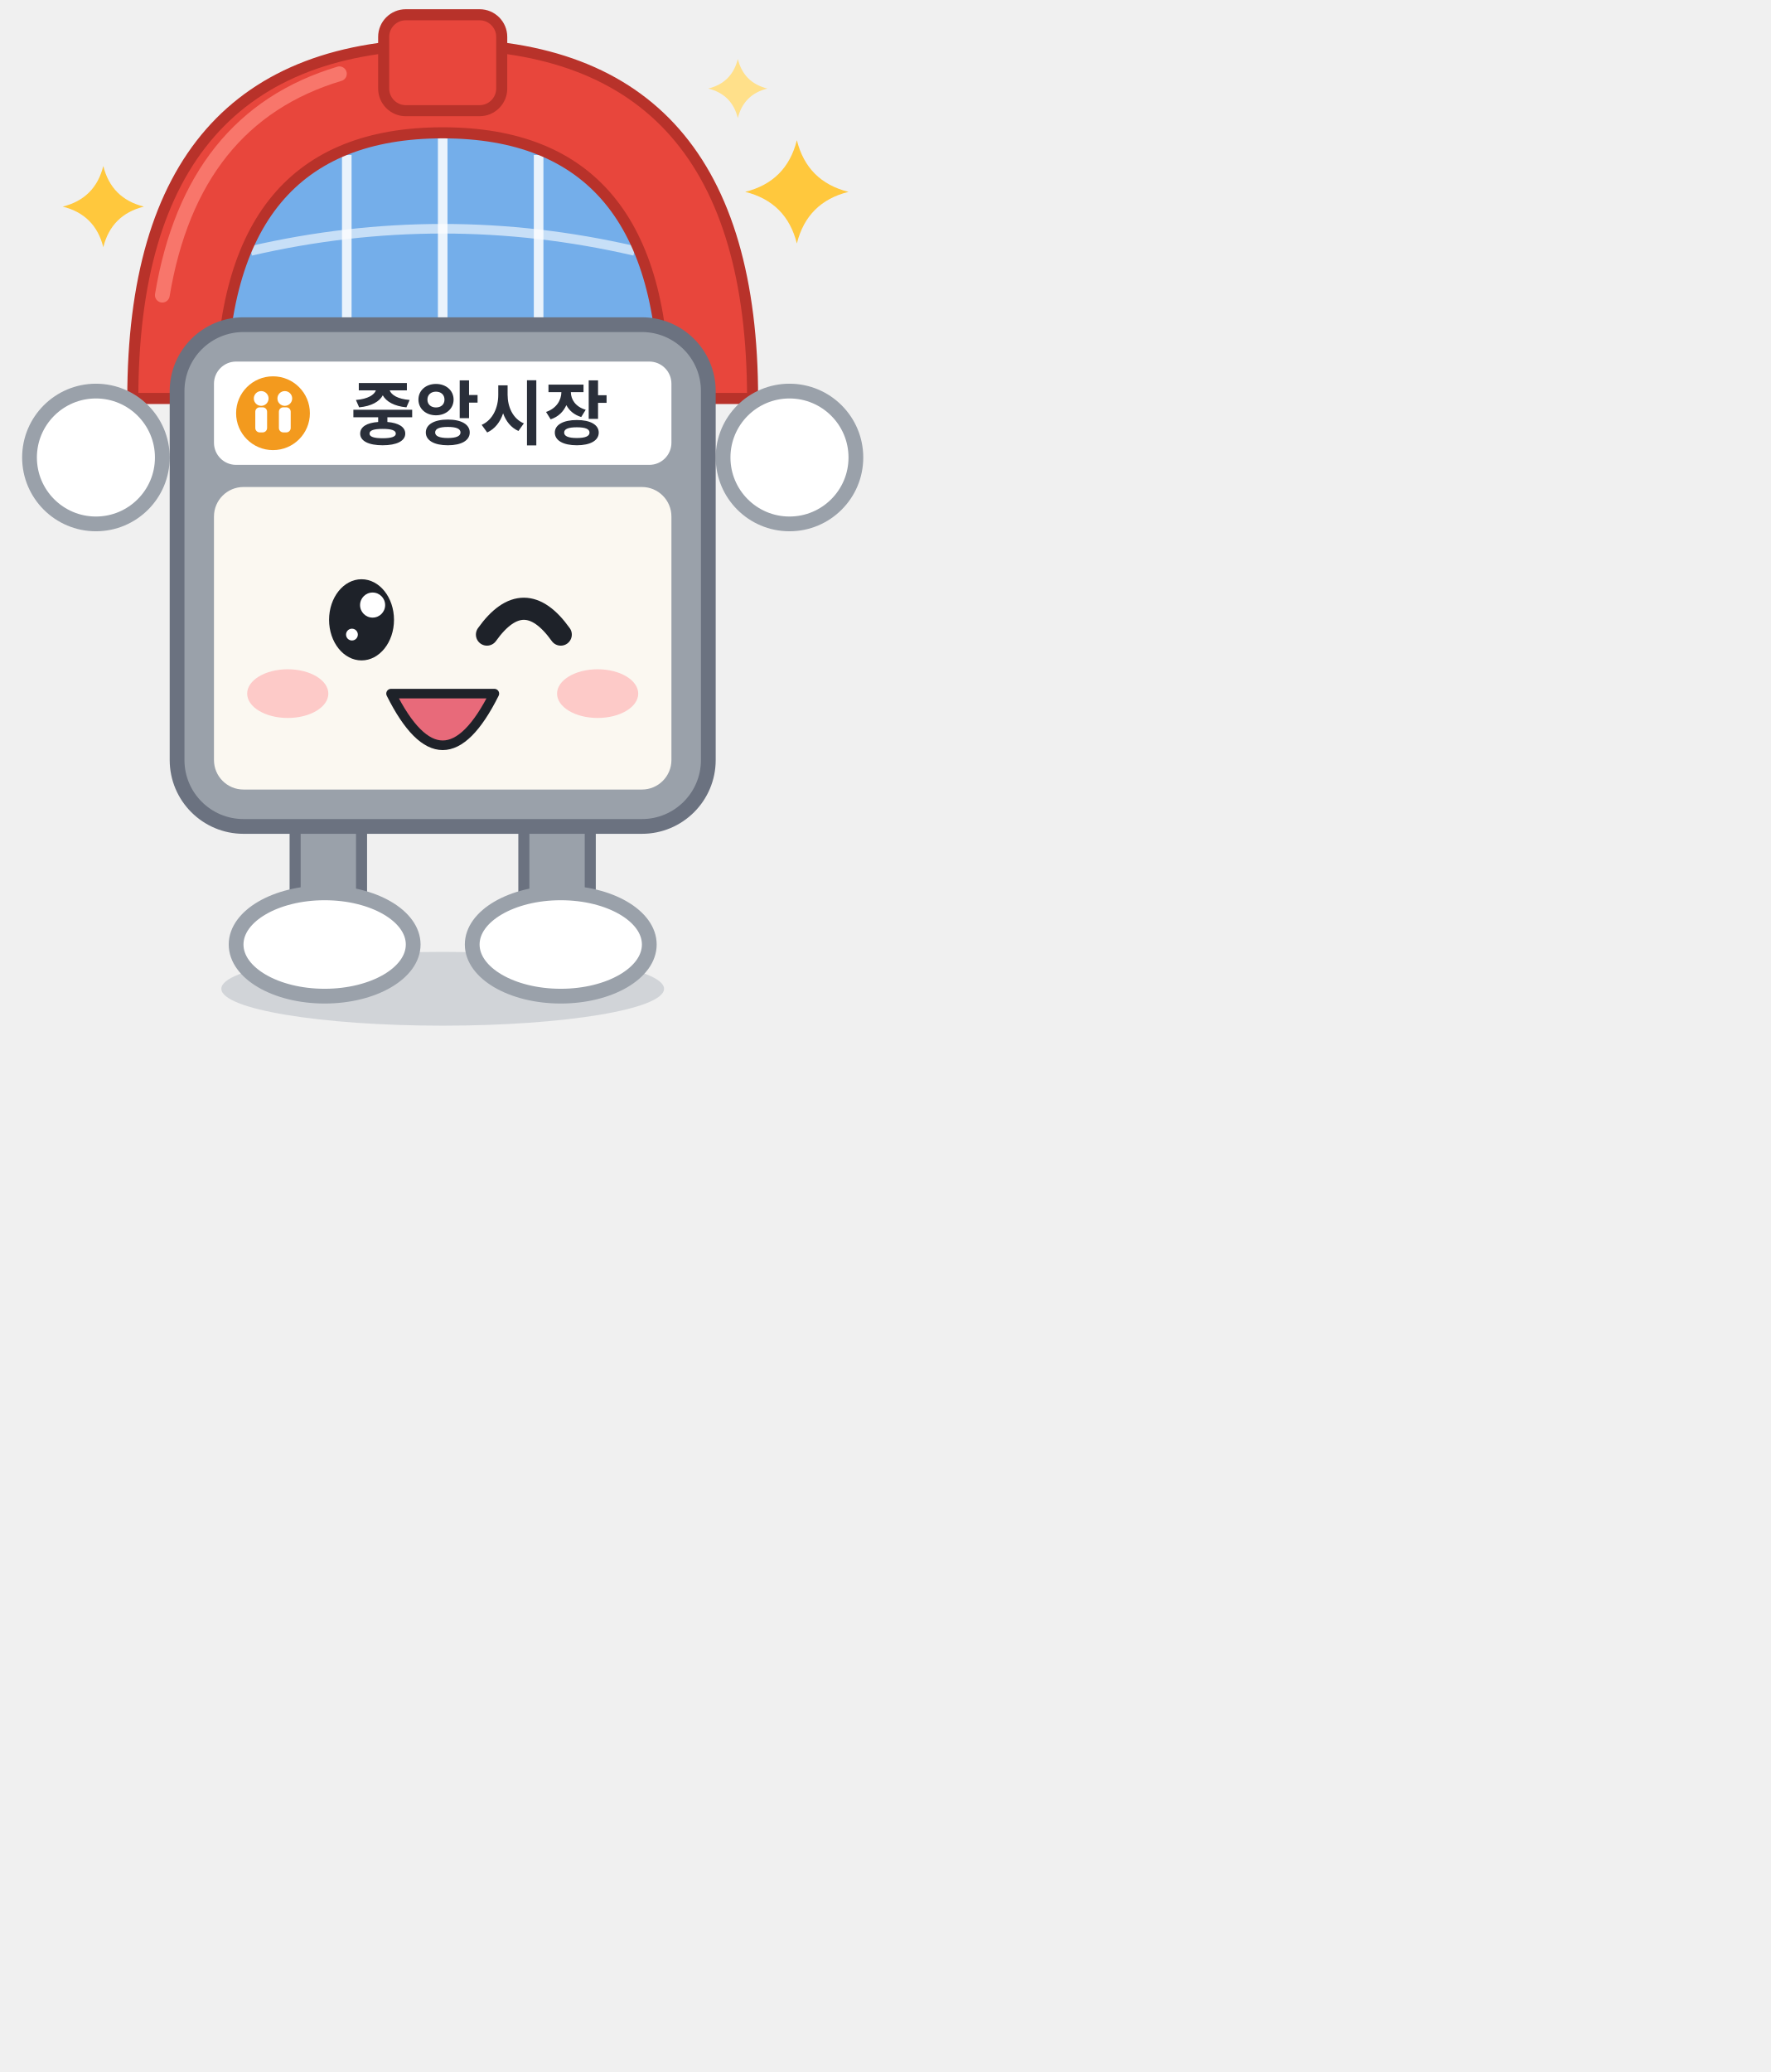
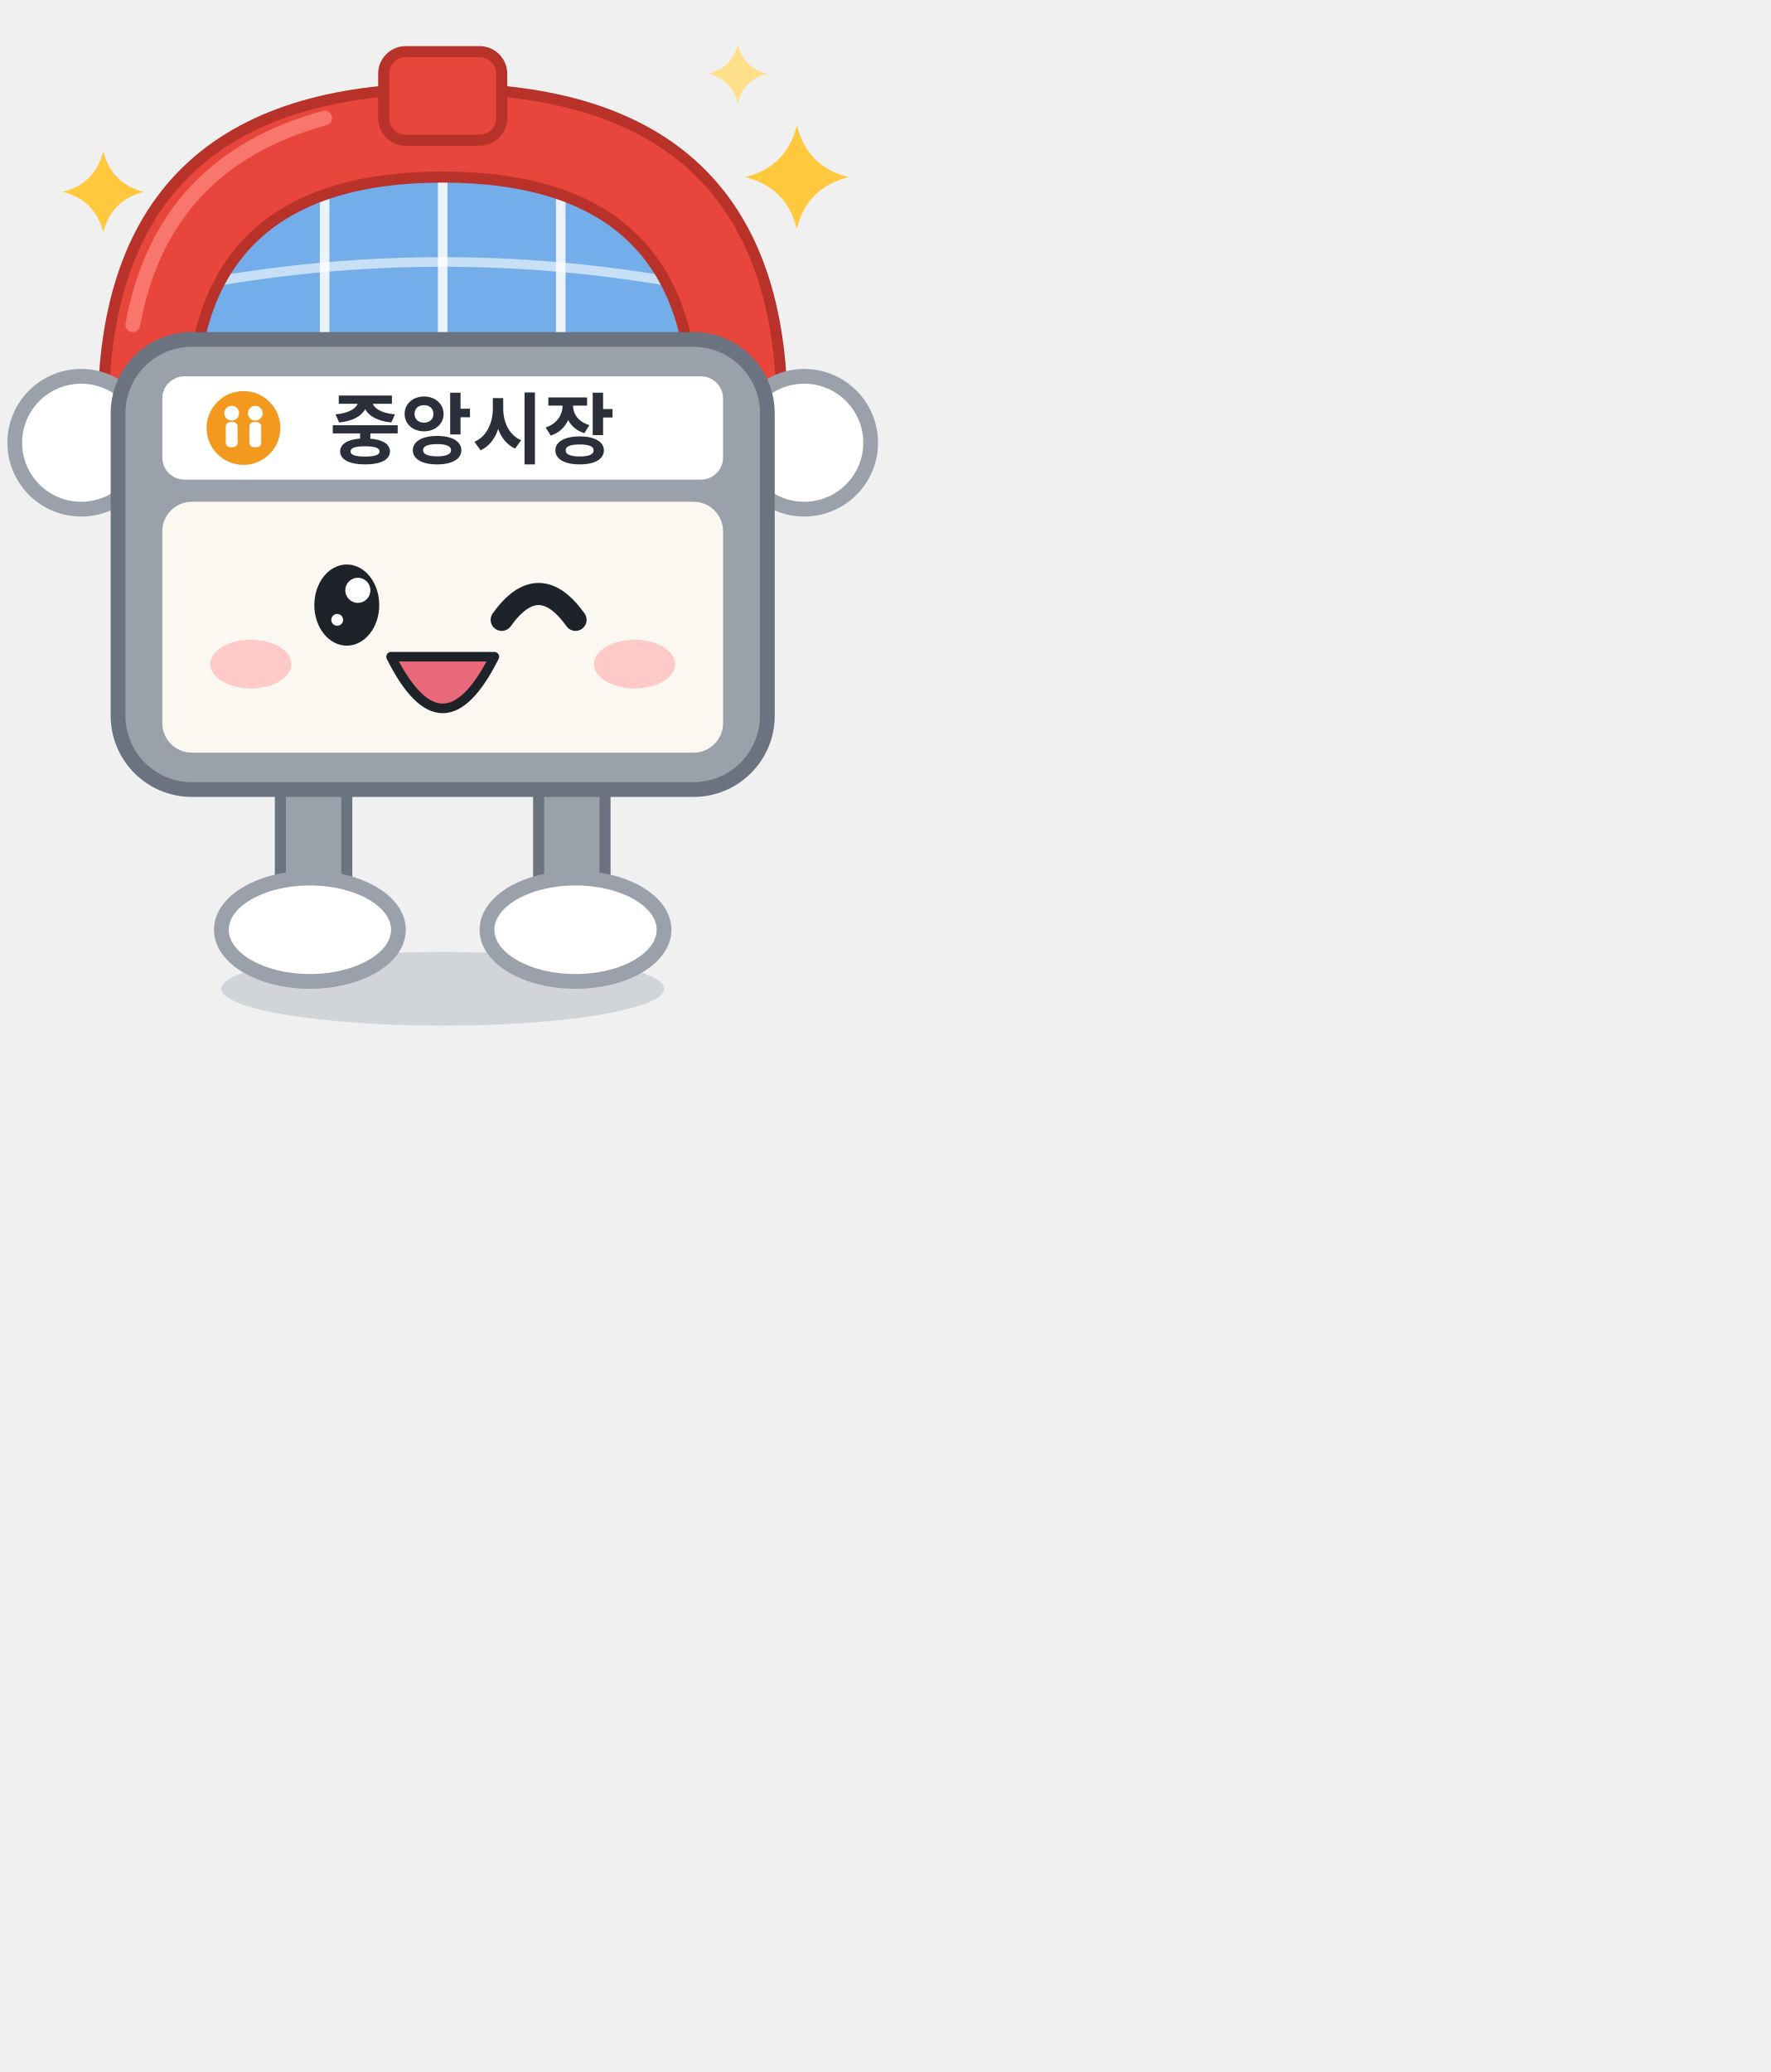
<svg xmlns="http://www.w3.org/2000/svg" width="240" height="280.8" viewbox="0 0 120 140" aria-label="중앙이 cheer">
  <ellipse cx="60" cy="134" rx="30" ry="5" fill="#08233F22" />
  <g>
-     <rect x="40" y="108" width="9" height="18" rx="2" fill="#9AA1AA" stroke="#6B7280" stroke-width="1.5" />
-     <rect x="71" y="108" width="9" height="18" rx="2" fill="#9AA1AA" stroke="#6B7280" stroke-width="1.5" />
-     <ellipse cx="44" cy="128" rx="12" ry="7" fill="#FFFFFF" stroke="#9AA1AA" stroke-width="2" />
-     <ellipse cx="76" cy="128" rx="12" ry="7" fill="#FFFFFF" stroke="#9AA1AA" stroke-width="2" />
-     <path d="M30 52 Q30 18 60 18 Q90 18 90 52 Z" fill="#74AEEA" />
-     <line x1="47" y1="21" x2="47" y2="52" stroke="#FFFFFF" stroke-width="1.3" opacity="0.85" />
-     <line x1="60" y1="18" x2="60" y2="52" stroke="#FFFFFF" stroke-width="1.3" opacity="0.85" />
-     <line x1="73" y1="21" x2="73" y2="52" stroke="#FFFFFF" stroke-width="1.3" opacity="0.85" />
-     <path d="M34 34 Q60 28 86 34" stroke="#FFFFFF" stroke-width="1.3" fill="none" opacity="0.6" />
-     <path d="M18 54 Q18 6 60 6 Q102 6 102 54 L90 54 Q90 18 60 18 Q30 18 30 54 Z" fill="#E8463C" stroke="#B8322A" stroke-width="1.5" />
-     <path d="M22 40 Q26 16 46 10" stroke="#FF8A7F" stroke-width="2" fill="none" stroke-linecap="round" opacity="0.7" />
-     <rect x="52" y="2" width="16" height="13" rx="3" fill="#E8463C" stroke="#B8322A" stroke-width="1.5" />
-     <circle cx="13" cy="62" r="9" fill="#FFFFFF" stroke="#9AA1AA" stroke-width="2" />
-     <circle cx="107" cy="62" r="9" fill="#FFFFFF" stroke="#9AA1AA" stroke-width="2" />
-     <rect x="24" y="44" width="72" height="68" rx="9" fill="#9AA1AA" stroke="#6B7280" stroke-width="2" />
-     <rect x="29" y="49" width="62" height="14" rx="3" fill="#FFFFFF" />
-     <circle cx="37" cy="56" r="5" fill="#F39A1E" />
-     <g fill="#FFFFFF" transform="translate(37 56)">
+     <rect x="38" y="104" width="9" height="18" rx="2" fill="#9AA1AA" stroke="#6B7280" stroke-width="1.5" />
+     <rect x="73" y="104" width="9" height="18" rx="2" fill="#9AA1AA" stroke="#6B7280" stroke-width="1.5" />
+     <ellipse cx="42" cy="126" rx="12" ry="7" fill="#FFFFFF" stroke="#9AA1AA" stroke-width="2" />
+     <ellipse cx="78" cy="126" rx="12" ry="7" fill="#FFFFFF" stroke="#9AA1AA" stroke-width="2" />
+     <path d="M26 52 Q26 24 60 24 Q94 24 94 52 Z" fill="#74AEEA" />
+     <line x1="44" y1="27" x2="44" y2="52" stroke="#FFFFFF" stroke-width="1.3" opacity="0.85" />
+     <line x1="60" y1="24" x2="60" y2="52" stroke="#FFFFFF" stroke-width="1.3" opacity="0.85" />
+     <line x1="76" y1="27" x2="76" y2="52" stroke="#FFFFFF" stroke-width="1.3" opacity="0.85" />
+     <path d="M30 38 Q60 33 90 38" stroke="#FFFFFF" stroke-width="1.3" fill="none" opacity="0.6" />
+     <path d="M14 56 Q14 12 60 12 Q106 12 106 56 L94 56 Q94 24 60 24 Q26 24 26 56 Z" fill="#E8463C" stroke="#B8322A" stroke-width="1.5" />
+     <path d="M18 44 Q22 22 44 16" stroke="#FF8A7F" stroke-width="2" fill="none" stroke-linecap="round" opacity="0.7" />
+     <rect x="52" y="7" width="16" height="12" rx="3" fill="#E8463C" stroke="#B8322A" stroke-width="1.5" />
+     <circle cx="11" cy="60" r="9" fill="#FFFFFF" stroke="#9AA1AA" stroke-width="2" />
+     <circle cx="109" cy="60" r="9" fill="#FFFFFF" stroke="#9AA1AA" stroke-width="2" />
+     <rect x="16" y="46" width="88" height="61" rx="10" fill="#9AA1AA" stroke="#6B7280" stroke-width="2" />
+     <rect x="22" y="51" width="76" height="14" rx="3" fill="#FFFFFF" />
+     <circle cx="33" cy="58" r="5" fill="#F39A1E" />
+     <g fill="#FFFFFF" transform="translate(33 58)">
      <circle cx="-1.6" cy="-2" r="1" />
      <circle cx="1.6" cy="-2" r="1" />
      <rect x="-2.4" y="-0.8" width="1.6" height="3.4" rx="0.6" />
      <rect x="0.8" y="-0.8" width="1.6" height="3.4" rx="0.6" />
    </g>
-     <text x="65" y="59.5" text-anchor="middle" font-size="9.5" font-weight="900" fill="#2A2F3A" font-family="'Noto Sans KR', sans-serif">중앙시장</text>
-     <rect x="29" y="66" width="62" height="41" rx="4" fill="#FBF8F1" />
+     <text x="64" y="62" text-anchor="middle" font-size="10.5" font-weight="900" fill="#2A2F3A" font-family="'Noto Sans KR', sans-serif">중앙시장</text>
+     <rect x="22" y="68" width="76" height="34" rx="4" fill="#FBF8F1" />
  </g>
-   <ellipse cx="39" cy="94" rx="5.5" ry="3.3" fill="#FF9BA0" opacity="0.5" />
-   <ellipse cx="81" cy="94" rx="5.5" ry="3.3" fill="#FF9BA0" opacity="0.5" />
+   <ellipse cx="34" cy="90" rx="5.5" ry="3.3" fill="#FF9BA0" opacity="0.5" />
+   <ellipse cx="86" cy="90" rx="5.5" ry="3.3" fill="#FF9BA0" opacity="0.5" />
  <g>
-     <ellipse cx="49" cy="84" rx="4.4" ry="5.5" fill="#1E2229" />
-     <circle cx="50.5" cy="82" r="1.7" fill="#FFFFFF" />
-     <circle cx="47.7" cy="86" r="0.8" fill="#FFFFFF" />
+     <ellipse cx="47" cy="82" rx="4.4" ry="5.5" fill="#1E2229" />
+     <circle cx="48.5" cy="80" r="1.7" fill="#FFFFFF" />
+     <circle cx="45.7" cy="84" r="0.8" fill="#FFFFFF" />
  </g>
  <g>
-     <path d="M66 86 Q71 79 76 86" stroke="#1E2229" stroke-width="3" fill="none" stroke-linecap="round" />
+     <path d="M68 84 Q73 77 78 84" stroke="#1E2229" stroke-width="3" fill="none" stroke-linecap="round" />
  </g>
  <g>
-     <path d="M53 94 Q60 108 67 94 Z" fill="#E86A7A" stroke="#1E2229" stroke-width="1.3" stroke-linejoin="round" />
+     <path d="M53 89 Q60 103 67 89 Z" fill="#E86A7A" stroke="#1E2229" stroke-width="1.3" stroke-linejoin="round" />
  </g>
  <g class="fx">
-     <path d="M0 -5 Q1 -1 5 0 Q1 1 0 5 Q-1 1 -5 0 Q-1 -1 0 -5 Z" transform="translate(108 26) scale(1.4)" fill="#FFC83D" />
-     <path d="M0 -5 Q1 -1 5 0 Q1 1 0 5 Q-1 1 -5 0 Q-1 -1 0 -5 Z" transform="translate(100 12) scale(0.8)" fill="#FFE08A" />
-     <path d="M0 -5 Q1 -1 5 0 Q1 1 0 5 Q-1 1 -5 0 Q-1 -1 0 -5 Z" transform="translate(14 28) scale(1.1)" fill="#FFC83D" />
+     <path d="M0 -5 Q1 -1 5 0 Q1 1 0 5 Q-1 1 -5 0 Q-1 -1 0 -5 Z" transform="translate(108 24) scale(1.4)" fill="#FFC83D" />
+     <path d="M0 -5 Q1 -1 5 0 Q1 1 0 5 Q-1 1 -5 0 Q-1 -1 0 -5 Z" transform="translate(100 10) scale(0.8)" fill="#FFE08A" />
+     <path d="M0 -5 Q1 -1 5 0 Q1 1 0 5 Q-1 1 -5 0 Q-1 -1 0 -5 Z" transform="translate(14 26) scale(1.1)" fill="#FFC83D" />
  </g>
</svg>
